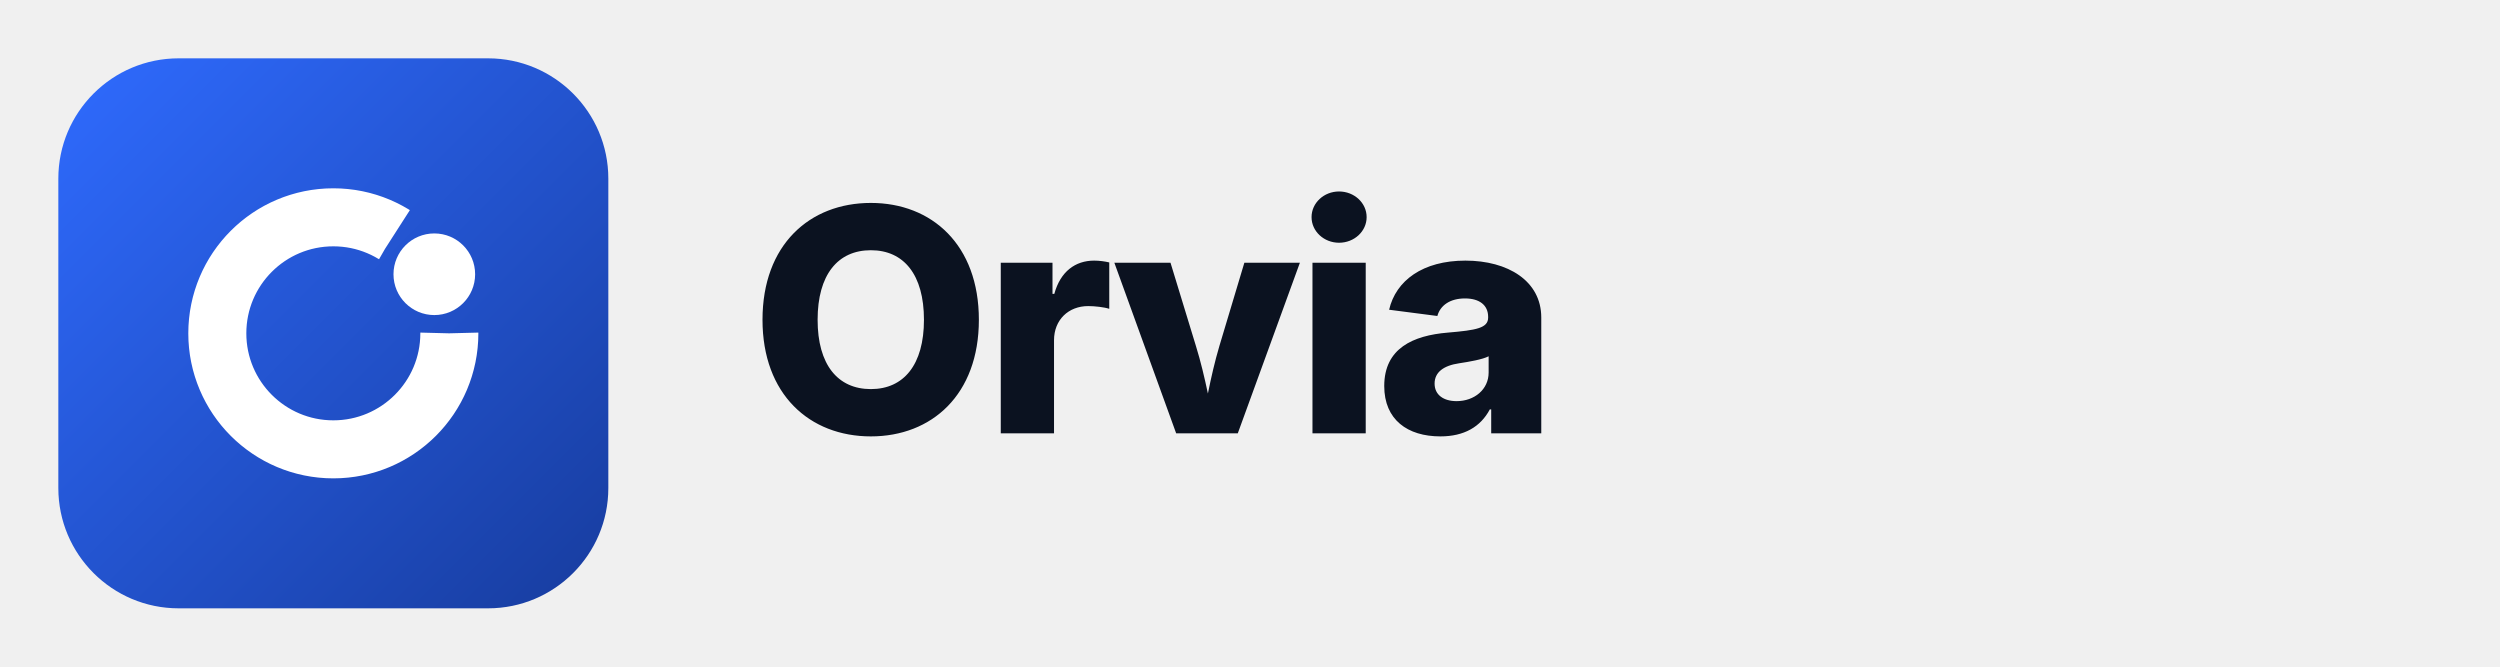
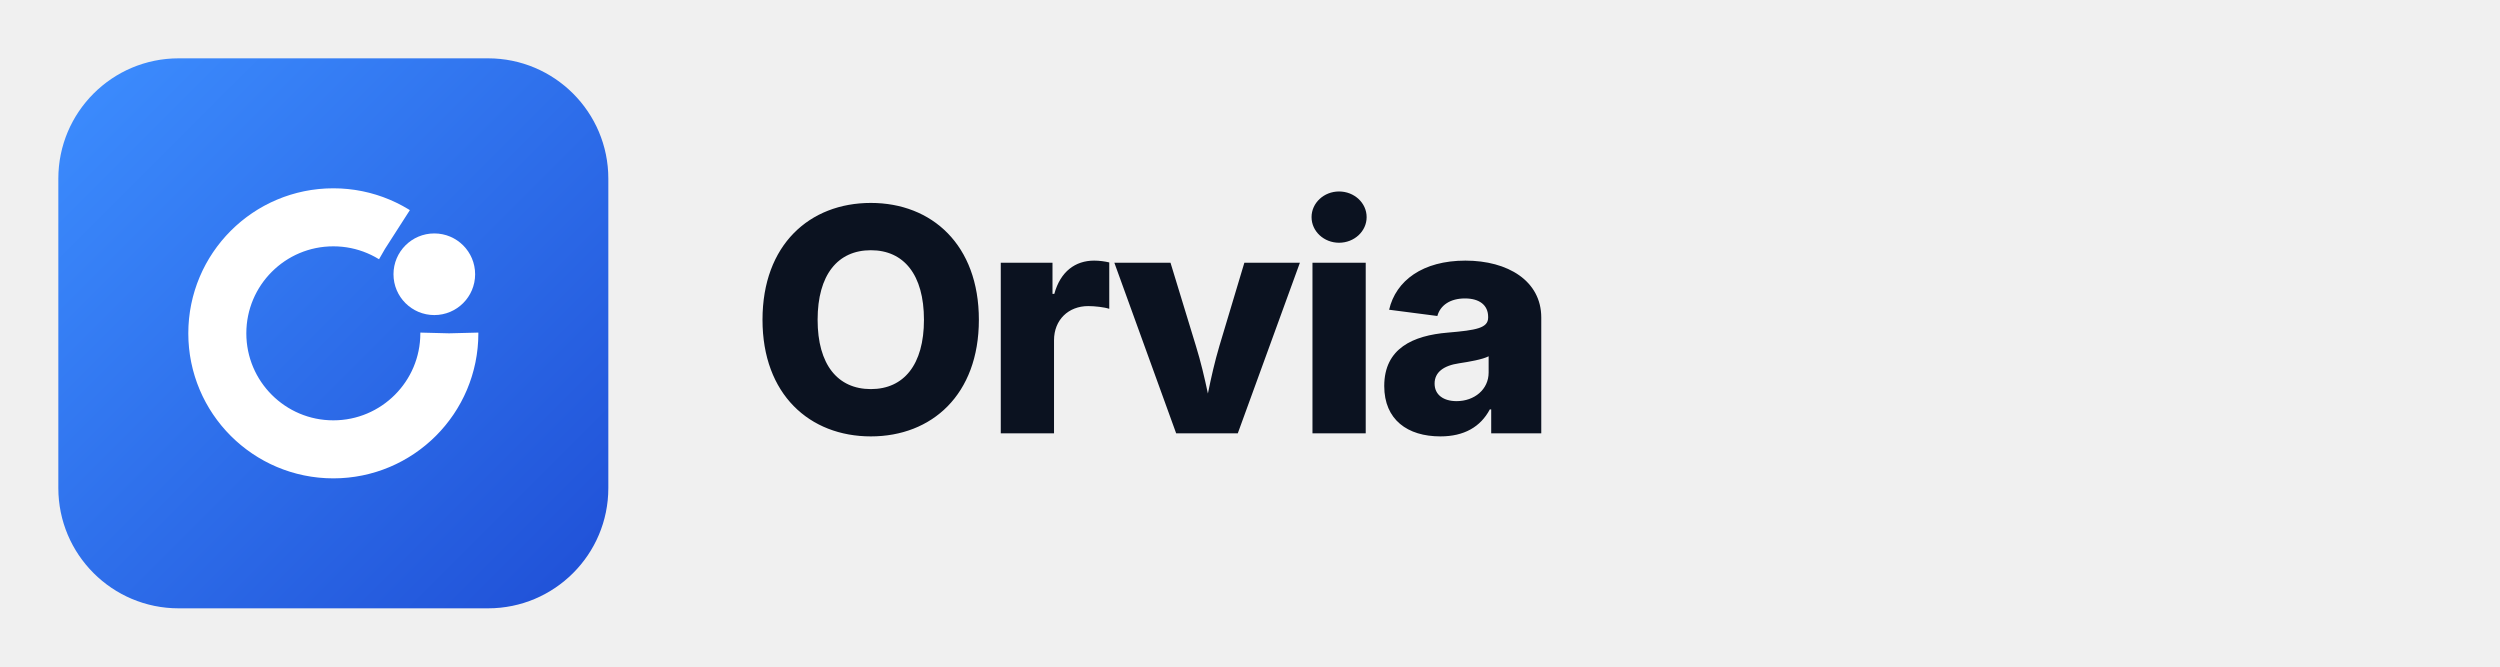
<svg xmlns="http://www.w3.org/2000/svg" viewBox="0 0 1200 320" role="img" aria-label="Orvia">
  <defs>
    <linearGradient id="bg" x1="0" y1="0" x2="1" y2="1">
-       <stop offset="0" stop-color="#2F6BFF" />
-       <stop offset="1" stop-color="#173C9E" />
+       <stop offset="0" stop-color="#3D8EFF" />
+       <stop offset="1" stop-color="#1F4FD6" />
    </linearGradient>
  </defs>
  <g transform="translate(28,28) scale(0.515625)">
    <rect width="512" height="512" rx="112" fill="url(#bg)" />
    <circle cx="256" cy="256" r="108" fill="none" stroke="#FFFFFF" stroke-width="54" stroke-dasharray="568.6 110" stroke-linecap="butt" />
    <circle cx="350" cy="201" r="38" fill="#FFFFFF" />
  </g>
  <text x="360" y="208" font-family="'Segoe UI', Inter, -apple-system, Arial, sans-serif" font-size="150" font-weight="800" letter-spacing="-4" fill="#0B1220">Orvia</text>
</svg>
